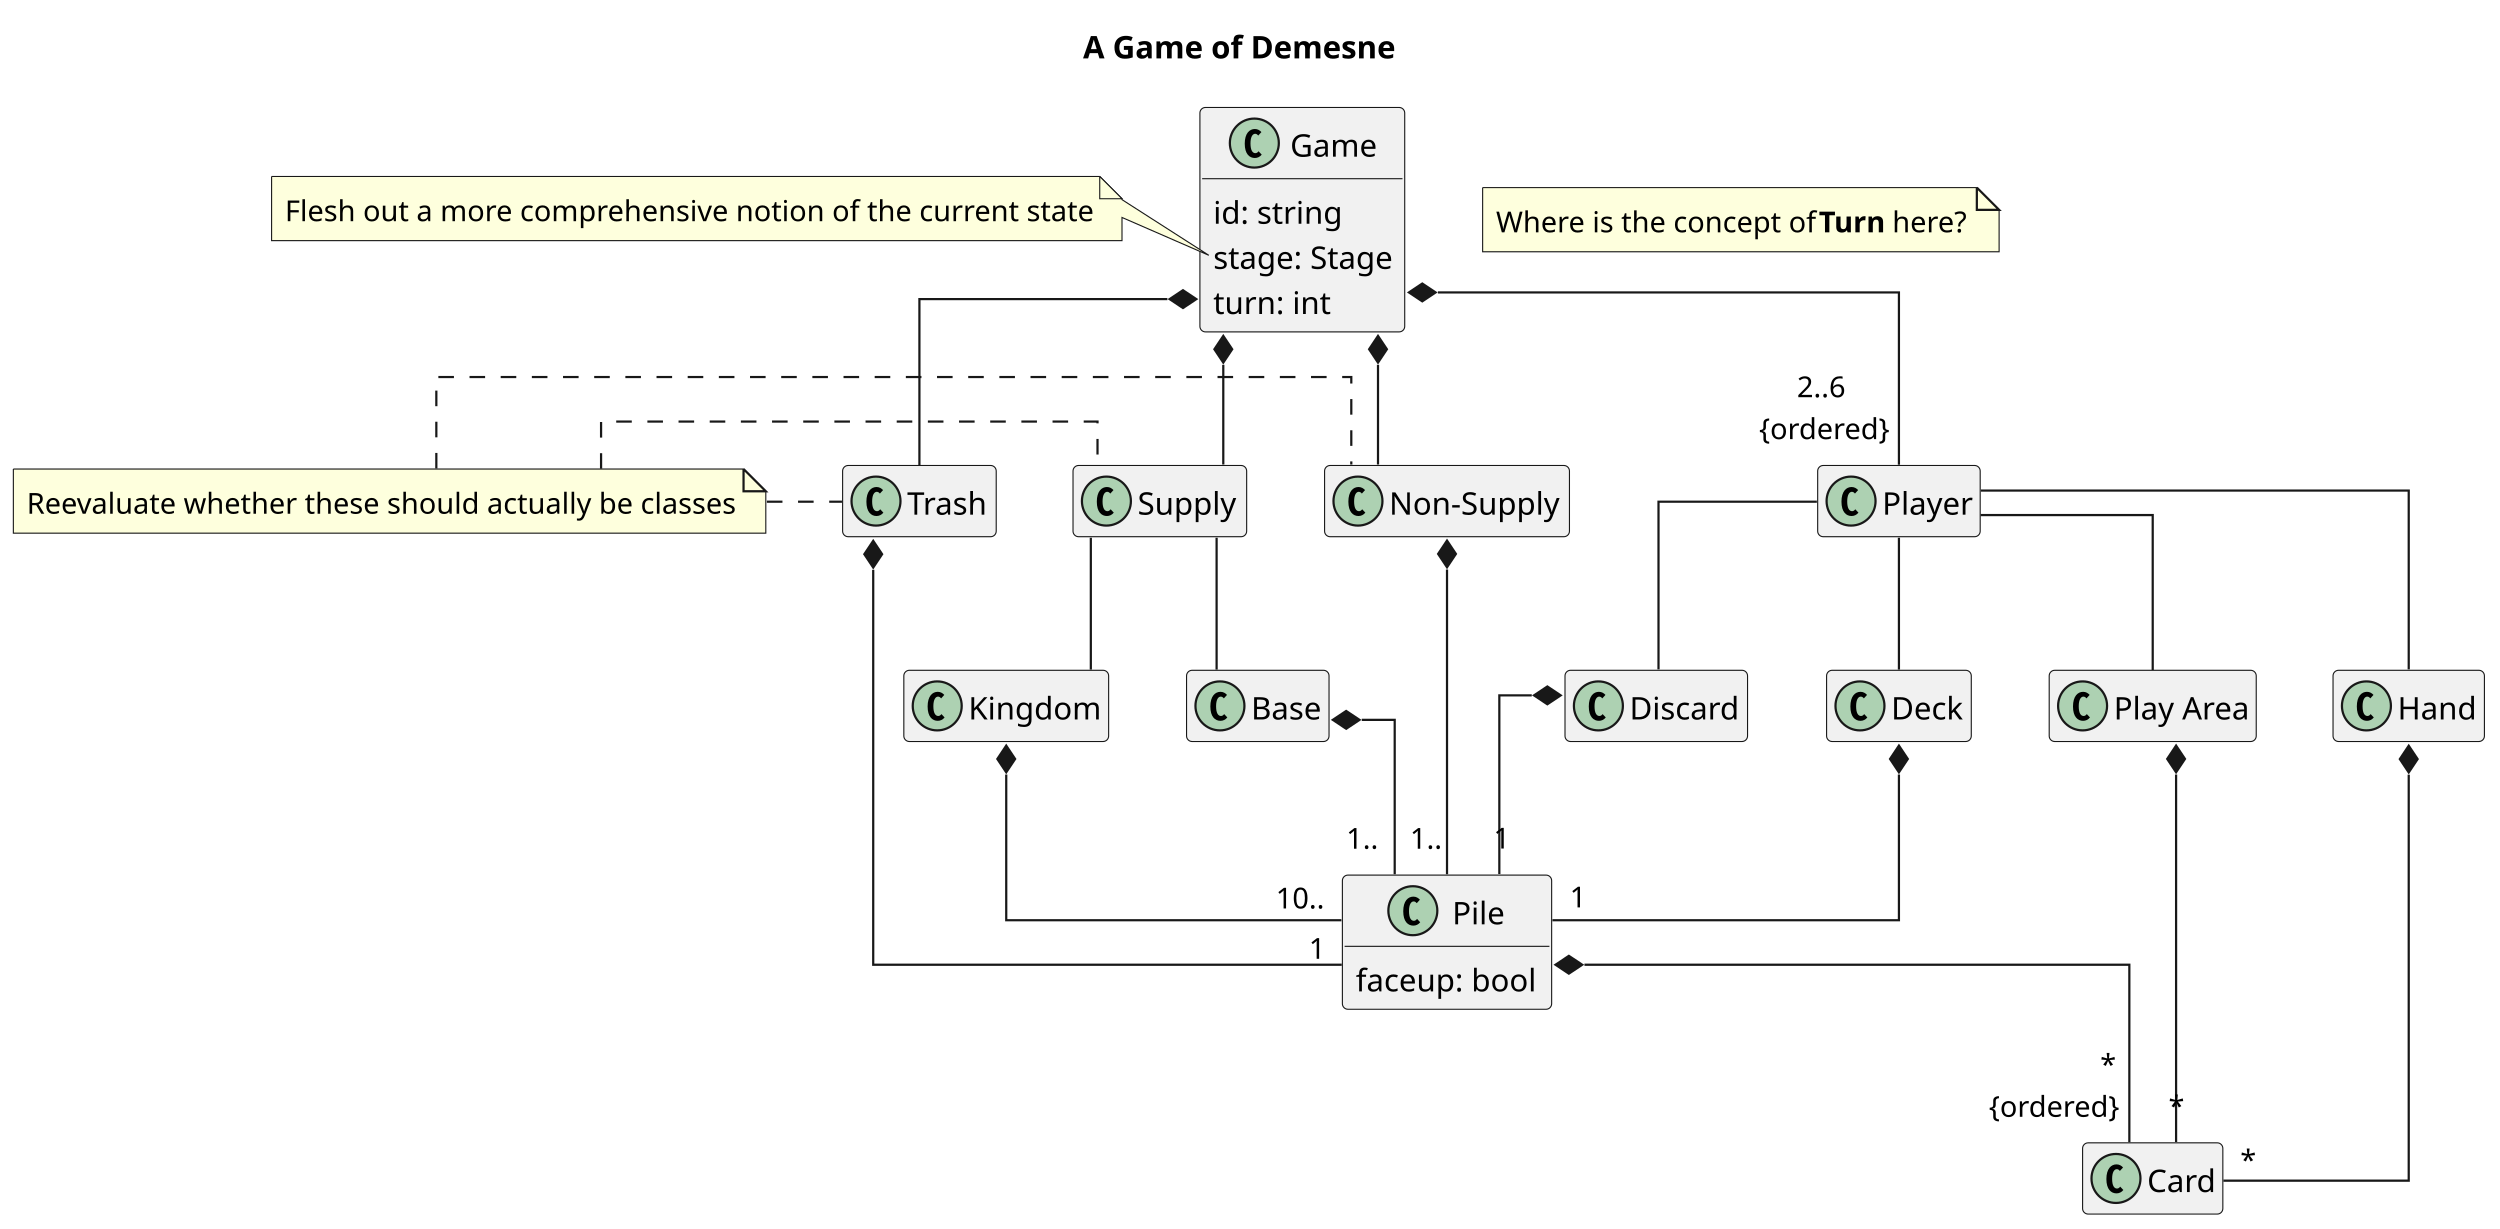
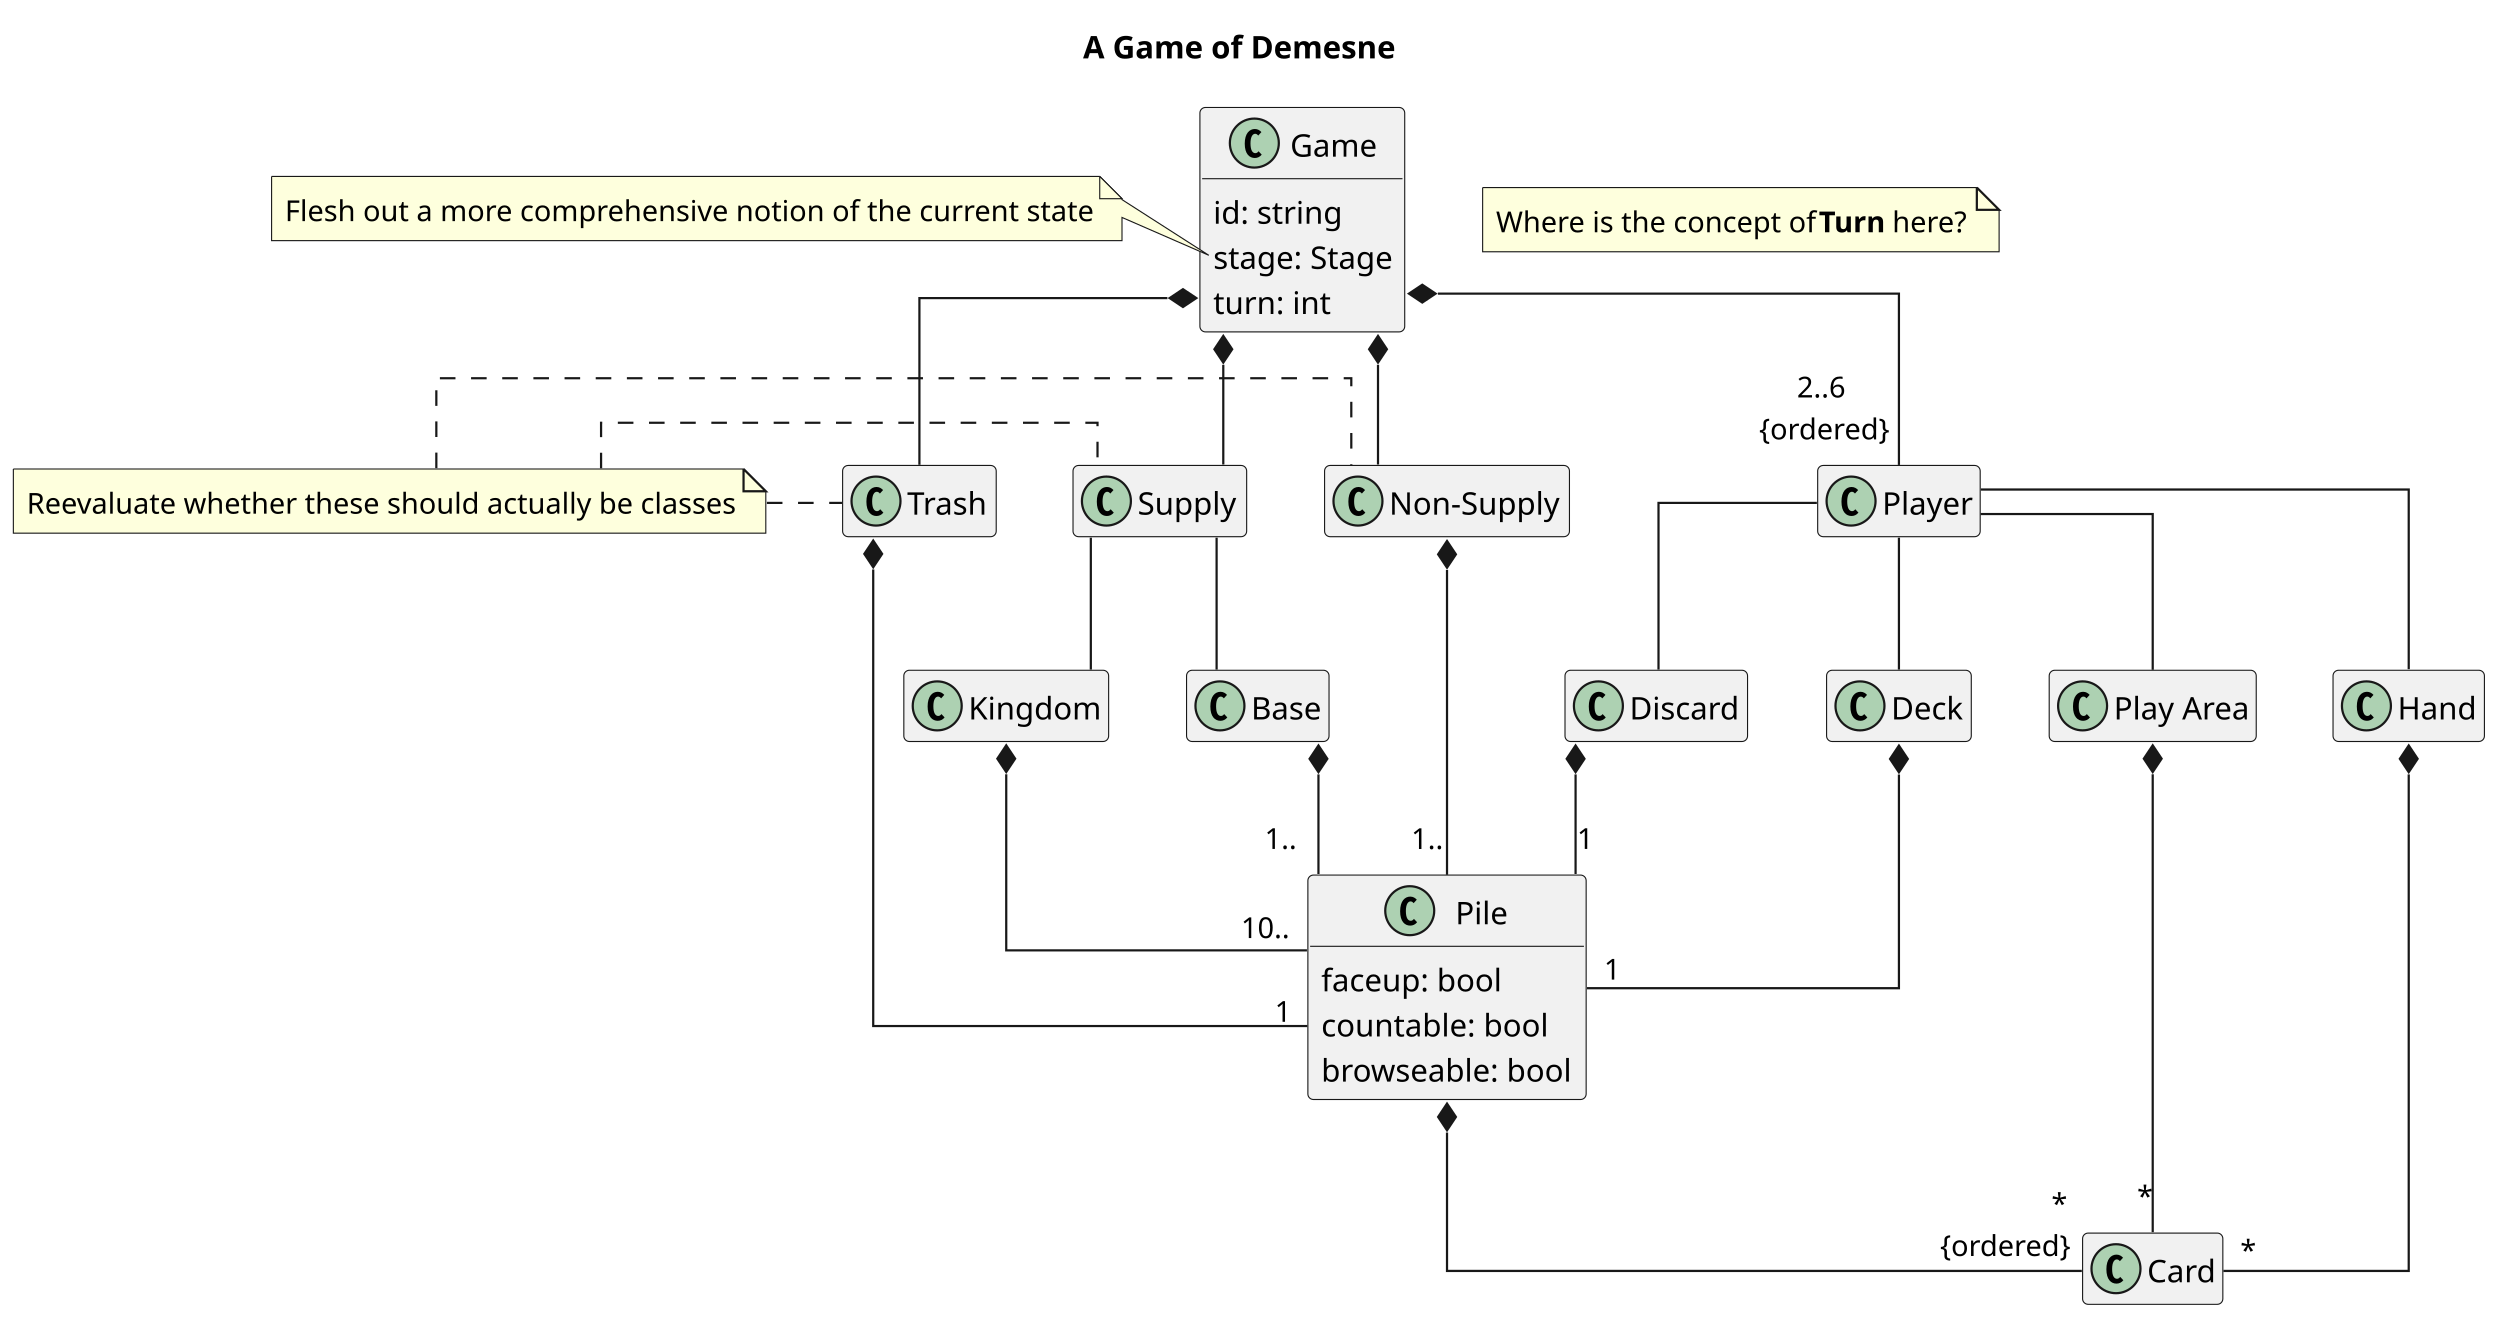
- <svg xmlns="http://www.w3.org/2000/svg" contentStyleType="text/css" height="552px" preserveAspectRatio="none" style="width:1123px;height:552px;background:#FFFFFF;" version="1.1" viewBox="0 0 1123 552" width="1123px" zoomAndPan="magnify">
+ <svg xmlns="http://www.w3.org/2000/svg" contentStyleType="text/css" height="592px" preserveAspectRatio="none" style="width:1123px;height:592px;background:#FFFFFF;" version="1.1" viewBox="0 0 1123 592" width="1123px" zoomAndPan="magnify">
  <defs />
  <g>
    <text fill="#000000" font-family="sans-serif" font-size="14" font-weight="bold" lengthAdjust="spacing" textLength="136" x="486.5" y="26.24">A Game of Demesne</text>
    <g id="elem_TurnNote">
-       <path d="M666,84.272 L666,113.096 L898,113.096 L898,94.272 L888,84.272 L666,84.272 " fill="#FEFFDD" style="stroke:#181818;stroke-width:0.5;" />
-       <path d="M888,84.272 L888,94.272 L898,94.272 L888,84.272 " fill="#FEFFDD" style="stroke:#181818;stroke-width:1.0;" />
-       <text fill="#000000" font-family="sans-serif" font-size="13" lengthAdjust="spacing" textLength="142" x="672" y="104.352">Where is the concept of</text>
-       <text fill="#000000" font-family="sans-serif" font-size="13" font-weight="bold" lengthAdjust="spacing" textLength="30" x="817" y="104.352">Turn</text>
-       <text fill="#000000" font-family="sans-serif" font-size="13" lengthAdjust="spacing" textLength="33" x="850" y="104.352">here?</text>
+       <path d="M666,84.262 L666,113.086 L898,113.086 L898,94.262 L888,84.262 L666,84.262 " fill="#FEFFDD" style="stroke:#181818;stroke-width:0.5;" />
+       <path d="M888,84.262 L888,94.262 L898,94.262 L888,84.262 " fill="#FEFFDD" style="stroke:#181818;stroke-width:1.0;" />
+       <text fill="#000000" font-family="sans-serif" font-size="13" lengthAdjust="spacing" textLength="142" x="672" y="104.342">Where is the concept of</text>
+       <text fill="#000000" font-family="sans-serif" font-size="13" font-weight="bold" lengthAdjust="spacing" textLength="30" x="817" y="104.342">Turn</text>
+       <text fill="#000000" font-family="sans-serif" font-size="13" lengthAdjust="spacing" textLength="33" x="850" y="104.342">here?</text>
    </g>
    <g id="elem_ClassNote">
-       <path d="M6,210.682 L6,239.506 L344,239.506 L344,220.682 L334,210.682 L6,210.682 " fill="#FEFFDD" style="stroke:#181818;stroke-width:0.5;" />
-       <path d="M334,210.682 L334,220.682 L344,220.682 L334,210.682 " fill="#FEFFDD" style="stroke:#181818;stroke-width:1.0;" />
-       <text fill="#000000" font-family="sans-serif" font-size="13" lengthAdjust="spacing" textLength="317" x="12" y="230.762">Reevaluate whether these should actually be classes</text>
+       <path d="M6,210.672 L6,239.496 L344,239.496 L344,220.672 L334,210.672 L6,210.672 " fill="#FEFFDD" style="stroke:#181818;stroke-width:0.5;" />
+       <path d="M334,210.672 L334,220.672 L344,220.672 L334,210.672 " fill="#FEFFDD" style="stroke:#181818;stroke-width:1.0;" />
+       <text fill="#000000" font-family="sans-serif" font-size="13" lengthAdjust="spacing" textLength="317" x="12" y="230.752">Reevaluate whether these should actually be classes</text>
    </g>
    <g id="elem_Game">
      <rect codeLine="9" fill="#F1F1F1" height="100.816" id="Game" rx="2.5" ry="2.5" style="stroke:#181818;stroke-width:0.5;" width="92" x="539" y="48.272" />
      <ellipse cx="563.45" cy="64.272" fill="#ADD1B2" rx="11" ry="11" style="stroke:#181818;stroke-width:1.0;" />
      <path d="M563.684,70.975 C564.841,70.975 565.934,70.491 566.763,69.459 L565.341,67.944 C564.95,68.491 564.481,68.803 563.919,68.803 C562.731,68.803 561.716,67.662 561.716,64.428 C561.716,61.272 562.778,60.1 563.809,60.1 C564.403,60.1 564.778,60.397 565.2,60.897 L566.622,59.334 C565.95,58.584 564.981,57.944 563.7,57.944 C561.278,57.944 559.138,59.913 559.138,64.537 C559.138,69.178 561.278,70.975 563.684,70.975 Z " fill="#000000" />
      <text fill="#000000" font-family="sans-serif" font-size="14" lengthAdjust="spacing" textLength="39" x="579.55" y="70.376">Game</text>
      <line style="stroke:#181818;stroke-width:0.5;" x1="540" x2="630" y1="80.272" y2="80.272" />
      <text fill="#000000" font-family="sans-serif" font-size="14" lengthAdjust="spacing" textLength="58" x="545" y="100.512">id: string</text>
      <text fill="#000000" font-family="sans-serif" font-size="14" lengthAdjust="spacing" textLength="80" x="545" y="120.784">stage: Stage</text>
      <text fill="#000000" font-family="sans-serif" font-size="14" lengthAdjust="spacing" textLength="53" x="545" y="141.056">turn: int</text>
    </g>
    <g id="elem_Player">
-       <rect codeLine="15" fill="#F1F1F1" height="32" id="Player" rx="2.5" ry="2.5" style="stroke:#181818;stroke-width:0.5;" width="73" x="816.5" y="209.092" />
-       <ellipse cx="831.5" cy="225.092" fill="#ADD1B2" rx="11" ry="11" style="stroke:#181818;stroke-width:1.0;" />
-       <path d="M831.734,231.795 C832.891,231.795 833.984,231.311 834.812,230.279 L833.391,228.764 C833,229.311 832.531,229.623 831.969,229.623 C830.781,229.623 829.766,228.482 829.766,225.248 C829.766,222.092 830.828,220.92 831.859,220.92 C832.453,220.92 832.828,221.217 833.25,221.717 L834.672,220.154 C834,219.404 833.031,218.764 831.75,218.764 C829.328,218.764 827.188,220.732 827.188,225.357 C827.188,229.998 829.328,231.795 831.734,231.795 Z " fill="#000000" />
-       <text fill="#000000" font-family="sans-serif" font-size="14" lengthAdjust="spacing" textLength="41" x="845.5" y="231.196">Player</text>
+       <rect codeLine="15" fill="#F1F1F1" height="32" id="Player" rx="2.5" ry="2.5" style="stroke:#181818;stroke-width:0.5;" width="73" x="816.5" y="209.082" />
+       <ellipse cx="831.5" cy="225.082" fill="#ADD1B2" rx="11" ry="11" style="stroke:#181818;stroke-width:1.0;" />
+       <path d="M831.734,231.785 C832.891,231.785 833.984,231.301 834.812,230.269 L833.391,228.754 C833,229.301 832.531,229.613 831.969,229.613 C830.781,229.613 829.766,228.472 829.766,225.238 C829.766,222.082 830.828,220.91 831.859,220.91 C832.453,220.91 832.828,221.207 833.25,221.707 L834.672,220.144 C834,219.394 833.031,218.754 831.75,218.754 C829.328,218.754 827.188,220.722 827.188,225.347 C827.188,229.988 829.328,231.785 831.734,231.785 Z " fill="#000000" />
+       <text fill="#000000" font-family="sans-serif" font-size="14" lengthAdjust="spacing" textLength="41" x="845.5" y="231.186">Player</text>
    </g>
    <g id="elem_Pile">
-       <rect codeLine="40" fill="#F1F1F1" height="60.272" id="Pile" rx="2.5" ry="2.5" style="stroke:#181818;stroke-width:0.5;" width="94" x="603" y="393.092" />
-       <ellipse cx="634.65" cy="409.092" fill="#ADD1B2" rx="11" ry="11" style="stroke:#181818;stroke-width:1.0;" />
-       <path d="M634.884,415.795 C636.041,415.795 637.134,415.311 637.962,414.279 L636.541,412.764 C636.15,413.311 635.681,413.623 635.119,413.623 C633.931,413.623 632.916,412.483 632.916,409.248 C632.916,406.092 633.978,404.92 635.009,404.92 C635.603,404.92 635.978,405.217 636.4,405.717 L637.822,404.154 C637.15,403.404 636.181,402.764 634.9,402.764 C632.478,402.764 630.337,404.733 630.337,409.358 C630.337,413.998 632.478,415.795 634.884,415.795 Z " fill="#000000" />
-       <text fill="#000000" font-family="sans-serif" font-size="14" lengthAdjust="spacing" textLength="25" x="652.35" y="415.196">Pile</text>
-       <line style="stroke:#181818;stroke-width:0.5;" x1="604" x2="696" y1="425.092" y2="425.092" />
-       <text fill="#000000" font-family="sans-serif" font-size="14" lengthAdjust="spacing" textLength="82" x="609" y="445.332">faceup: bool</text>
+       <rect codeLine="42" fill="#F1F1F1" height="100.816" id="Pile" rx="2.5" ry="2.5" style="stroke:#181818;stroke-width:0.5;" width="125" x="587.5" y="393.082" />
+       <ellipse cx="633.25" cy="409.082" fill="#ADD1B2" rx="11" ry="11" style="stroke:#181818;stroke-width:1.0;" />
+       <path d="M633.484,415.785 C634.641,415.785 635.734,415.301 636.562,414.269 L635.141,412.754 C634.75,413.301 634.281,413.613 633.719,413.613 C632.531,413.613 631.516,412.473 631.516,409.238 C631.516,406.082 632.578,404.91 633.609,404.91 C634.203,404.91 634.578,405.207 635,405.707 L636.422,404.144 C635.75,403.394 634.781,402.754 633.5,402.754 C631.078,402.754 628.938,404.723 628.938,409.348 C628.938,413.988 631.078,415.785 633.484,415.785 Z " fill="#000000" />
+       <text fill="#000000" font-family="sans-serif" font-size="14" lengthAdjust="spacing" textLength="25" x="653.75" y="415.186">Pile</text>
+       <line style="stroke:#181818;stroke-width:0.5;" x1="588.5" x2="711.5" y1="425.082" y2="425.082" />
+       <text fill="#000000" font-family="sans-serif" font-size="14" lengthAdjust="spacing" textLength="82" x="593.5" y="445.322">faceup: bool</text>
+       <text fill="#000000" font-family="sans-serif" font-size="14" lengthAdjust="spacing" textLength="103" x="593.5" y="465.594">countable: bool</text>
+       <text fill="#000000" font-family="sans-serif" font-size="14" lengthAdjust="spacing" textLength="113" x="593.5" y="485.866">browseable: bool</text>
    </g>
    <g id="elem_Deck">
-       <rect codeLine="22" fill="#F1F1F1" height="32" id="Deck" rx="2.5" ry="2.5" style="stroke:#181818;stroke-width:0.5;" width="65" x="820.5" y="301.092" />
-       <ellipse cx="835.5" cy="317.092" fill="#ADD1B2" rx="11" ry="11" style="stroke:#181818;stroke-width:1.0;" />
-       <path d="M835.734,323.795 C836.891,323.795 837.984,323.311 838.812,322.279 L837.391,320.764 C837,321.311 836.531,321.623 835.969,321.623 C834.781,321.623 833.766,320.483 833.766,317.248 C833.766,314.092 834.828,312.92 835.859,312.92 C836.453,312.92 836.828,313.217 837.25,313.717 L838.672,312.154 C838,311.404 837.031,310.764 835.75,310.764 C833.328,310.764 831.188,312.733 831.188,317.358 C831.188,321.998 833.328,323.795 835.734,323.795 Z " fill="#000000" />
-       <text fill="#000000" font-family="sans-serif" font-size="14" lengthAdjust="spacing" textLength="33" x="849.5" y="323.196">Deck</text>
+       <rect codeLine="24" fill="#F1F1F1" height="32" id="Deck" rx="2.5" ry="2.5" style="stroke:#181818;stroke-width:0.5;" width="65" x="820.5" y="301.082" />
+       <ellipse cx="835.5" cy="317.082" fill="#ADD1B2" rx="11" ry="11" style="stroke:#181818;stroke-width:1.0;" />
+       <path d="M835.734,323.785 C836.891,323.785 837.984,323.301 838.812,322.269 L837.391,320.754 C837,321.301 836.531,321.613 835.969,321.613 C834.781,321.613 833.766,320.473 833.766,317.238 C833.766,314.082 834.828,312.91 835.859,312.91 C836.453,312.91 836.828,313.207 837.25,313.707 L838.672,312.144 C838,311.394 837.031,310.754 835.75,310.754 C833.328,310.754 831.188,312.723 831.188,317.348 C831.188,321.988 833.328,323.785 835.734,323.785 Z " fill="#000000" />
+       <text fill="#000000" font-family="sans-serif" font-size="14" lengthAdjust="spacing" textLength="33" x="849.5" y="323.186">Deck</text>
    </g>
    <g id="elem_Discard">
-       <rect codeLine="23" fill="#F1F1F1" height="32" id="Discard" rx="2.5" ry="2.5" style="stroke:#181818;stroke-width:0.5;" width="82" x="703" y="301.092" />
-       <ellipse cx="718" cy="317.092" fill="#ADD1B2" rx="11" ry="11" style="stroke:#181818;stroke-width:1.0;" />
-       <path d="M718.234,323.795 C719.391,323.795 720.484,323.311 721.312,322.279 L719.891,320.764 C719.5,321.311 719.031,321.623 718.469,321.623 C717.281,321.623 716.266,320.483 716.266,317.248 C716.266,314.092 717.328,312.92 718.359,312.92 C718.953,312.92 719.328,313.217 719.75,313.717 L721.172,312.154 C720.5,311.404 719.531,310.764 718.25,310.764 C715.828,310.764 713.688,312.733 713.688,317.358 C713.688,321.998 715.828,323.795 718.234,323.795 Z " fill="#000000" />
-       <text fill="#000000" font-family="sans-serif" font-size="14" lengthAdjust="spacing" textLength="50" x="732" y="323.196">Discard</text>
+       <rect codeLine="25" fill="#F1F1F1" height="32" id="Discard" rx="2.5" ry="2.5" style="stroke:#181818;stroke-width:0.5;" width="82" x="703" y="301.082" />
+       <ellipse cx="718" cy="317.082" fill="#ADD1B2" rx="11" ry="11" style="stroke:#181818;stroke-width:1.0;" />
+       <path d="M718.234,323.785 C719.391,323.785 720.484,323.301 721.312,322.269 L719.891,320.754 C719.5,321.301 719.031,321.613 718.469,321.613 C717.281,321.613 716.266,320.473 716.266,317.238 C716.266,314.082 717.328,312.91 718.359,312.91 C718.953,312.91 719.328,313.207 719.75,313.707 L721.172,312.144 C720.5,311.394 719.531,310.754 718.25,310.754 C715.828,310.754 713.688,312.723 713.688,317.348 C713.688,321.988 715.828,323.785 718.234,323.785 Z " fill="#000000" />
+       <text fill="#000000" font-family="sans-serif" font-size="14" lengthAdjust="spacing" textLength="50" x="732" y="323.186">Discard</text>
    </g>
    <g id="elem_Play Area">
-       <rect codeLine="24" fill="#F1F1F1" height="32" id="Play Area" rx="2.5" ry="2.5" style="stroke:#181818;stroke-width:0.5;" width="93" x="920.5" y="301.092" />
-       <ellipse cx="935.5" cy="317.092" fill="#ADD1B2" rx="11" ry="11" style="stroke:#181818;stroke-width:1.0;" />
-       <path d="M935.734,323.795 C936.891,323.795 937.984,323.311 938.812,322.279 L937.391,320.764 C937,321.311 936.531,321.623 935.969,321.623 C934.781,321.623 933.766,320.483 933.766,317.248 C933.766,314.092 934.828,312.92 935.859,312.92 C936.453,312.92 936.828,313.217 937.25,313.717 L938.672,312.154 C938,311.404 937.031,310.764 935.75,310.764 C933.328,310.764 931.188,312.733 931.188,317.358 C931.188,321.998 933.328,323.795 935.734,323.795 Z " fill="#000000" />
-       <text fill="#000000" font-family="sans-serif" font-size="14" lengthAdjust="spacing" textLength="61" x="949.5" y="323.196">Play Area</text>
+       <rect codeLine="26" fill="#F1F1F1" height="32" id="Play Area" rx="2.5" ry="2.5" style="stroke:#181818;stroke-width:0.5;" width="93" x="920.5" y="301.082" />
+       <ellipse cx="935.5" cy="317.082" fill="#ADD1B2" rx="11" ry="11" style="stroke:#181818;stroke-width:1.0;" />
+       <path d="M935.734,323.785 C936.891,323.785 937.984,323.301 938.812,322.269 L937.391,320.754 C937,321.301 936.531,321.613 935.969,321.613 C934.781,321.613 933.766,320.473 933.766,317.238 C933.766,314.082 934.828,312.91 935.859,312.91 C936.453,312.91 936.828,313.207 937.25,313.707 L938.672,312.144 C938,311.394 937.031,310.754 935.75,310.754 C933.328,310.754 931.188,312.723 931.188,317.348 C931.188,321.988 933.328,323.785 935.734,323.785 Z " fill="#000000" />
+       <text fill="#000000" font-family="sans-serif" font-size="14" lengthAdjust="spacing" textLength="61" x="949.5" y="323.186">Play Area</text>
    </g>
    <g id="elem_Hand">
-       <rect codeLine="25" fill="#F1F1F1" height="32" id="Hand" rx="2.5" ry="2.5" style="stroke:#181818;stroke-width:0.5;" width="68" x="1048" y="301.092" />
-       <ellipse cx="1063" cy="317.092" fill="#ADD1B2" rx="11" ry="11" style="stroke:#181818;stroke-width:1.0;" />
-       <path d="M1063.234,323.795 C1064.391,323.795 1065.484,323.311 1066.312,322.279 L1064.891,320.764 C1064.5,321.311 1064.031,321.623 1063.469,321.623 C1062.281,321.623 1061.266,320.483 1061.266,317.248 C1061.266,314.092 1062.328,312.92 1063.359,312.92 C1063.953,312.92 1064.328,313.217 1064.75,313.717 L1066.172,312.154 C1065.5,311.404 1064.531,310.764 1063.25,310.764 C1060.828,310.764 1058.688,312.733 1058.688,317.358 C1058.688,321.998 1060.828,323.795 1063.234,323.795 Z " fill="#000000" />
-       <text fill="#000000" font-family="sans-serif" font-size="14" lengthAdjust="spacing" textLength="36" x="1077" y="323.196">Hand</text>
+       <rect codeLine="27" fill="#F1F1F1" height="32" id="Hand" rx="2.5" ry="2.5" style="stroke:#181818;stroke-width:0.5;" width="68" x="1048" y="301.082" />
+       <ellipse cx="1063" cy="317.082" fill="#ADD1B2" rx="11" ry="11" style="stroke:#181818;stroke-width:1.0;" />
+       <path d="M1063.234,323.785 C1064.391,323.785 1065.484,323.301 1066.312,322.269 L1064.891,320.754 C1064.5,321.301 1064.031,321.613 1063.469,321.613 C1062.281,321.613 1061.266,320.473 1061.266,317.238 C1061.266,314.082 1062.328,312.91 1063.359,312.91 C1063.953,312.91 1064.328,313.207 1064.75,313.707 L1066.172,312.144 C1065.5,311.394 1064.531,310.754 1063.25,310.754 C1060.828,310.754 1058.688,312.723 1058.688,317.348 C1058.688,321.988 1060.828,323.785 1063.234,323.785 Z " fill="#000000" />
+       <text fill="#000000" font-family="sans-serif" font-size="14" lengthAdjust="spacing" textLength="36" x="1077" y="323.186">Hand</text>
    </g>
    <g id="elem_Supply">
-       <rect codeLine="29" fill="#F1F1F1" height="32" id="Supply" rx="2.5" ry="2.5" style="stroke:#181818;stroke-width:0.5;" width="78" x="482" y="209.092" />
-       <ellipse cx="497" cy="225.092" fill="#ADD1B2" rx="11" ry="11" style="stroke:#181818;stroke-width:1.0;" />
-       <path d="M497.234,231.795 C498.391,231.795 499.484,231.311 500.312,230.279 L498.891,228.764 C498.5,229.311 498.031,229.623 497.469,229.623 C496.281,229.623 495.266,228.482 495.266,225.248 C495.266,222.092 496.328,220.92 497.359,220.92 C497.953,220.92 498.328,221.217 498.75,221.717 L500.172,220.154 C499.5,219.404 498.531,218.764 497.25,218.764 C494.828,218.764 492.688,220.732 492.688,225.357 C492.688,229.998 494.828,231.795 497.234,231.795 Z " fill="#000000" />
-       <text fill="#000000" font-family="sans-serif" font-size="14" lengthAdjust="spacing" textLength="46" x="511" y="231.196">Supply</text>
+       <rect codeLine="31" fill="#F1F1F1" height="32" id="Supply" rx="2.5" ry="2.5" style="stroke:#181818;stroke-width:0.5;" width="78" x="482" y="209.082" />
+       <ellipse cx="497" cy="225.082" fill="#ADD1B2" rx="11" ry="11" style="stroke:#181818;stroke-width:1.0;" />
+       <path d="M497.234,231.785 C498.391,231.785 499.484,231.301 500.312,230.269 L498.891,228.754 C498.5,229.301 498.031,229.613 497.469,229.613 C496.281,229.613 495.266,228.472 495.266,225.238 C495.266,222.082 496.328,220.91 497.359,220.91 C497.953,220.91 498.328,221.207 498.75,221.707 L500.172,220.144 C499.5,219.394 498.531,218.754 497.25,218.754 C494.828,218.754 492.688,220.722 492.688,225.347 C492.688,229.988 494.828,231.785 497.234,231.785 Z " fill="#000000" />
+       <text fill="#000000" font-family="sans-serif" font-size="14" lengthAdjust="spacing" textLength="46" x="511" y="231.186">Supply</text>
    </g>
    <g id="elem_Non-Supply">
-       <rect codeLine="30" fill="#F1F1F1" height="32" id="Non-Supply" rx="2.5" ry="2.5" style="stroke:#181818;stroke-width:0.5;" width="110" x="595" y="209.092" />
-       <ellipse cx="610" cy="225.092" fill="#ADD1B2" rx="11" ry="11" style="stroke:#181818;stroke-width:1.0;" />
-       <path d="M610.234,231.795 C611.391,231.795 612.484,231.311 613.312,230.279 L611.891,228.764 C611.5,229.311 611.031,229.623 610.469,229.623 C609.281,229.623 608.266,228.482 608.266,225.248 C608.266,222.092 609.328,220.92 610.359,220.92 C610.953,220.92 611.328,221.217 611.75,221.717 L613.172,220.154 C612.5,219.404 611.531,218.764 610.25,218.764 C607.828,218.764 605.688,220.732 605.688,225.357 C605.688,229.998 607.828,231.795 610.234,231.795 Z " fill="#000000" />
-       <text fill="#000000" font-family="sans-serif" font-size="14" lengthAdjust="spacing" textLength="78" x="624" y="231.196">Non-Supply</text>
+       <rect codeLine="32" fill="#F1F1F1" height="32" id="Non-Supply" rx="2.5" ry="2.5" style="stroke:#181818;stroke-width:0.5;" width="110" x="595" y="209.082" />
+       <ellipse cx="610" cy="225.082" fill="#ADD1B2" rx="11" ry="11" style="stroke:#181818;stroke-width:1.0;" />
+       <path d="M610.234,231.785 C611.391,231.785 612.484,231.301 613.312,230.269 L611.891,228.754 C611.5,229.301 611.031,229.613 610.469,229.613 C609.281,229.613 608.266,228.472 608.266,225.238 C608.266,222.082 609.328,220.91 610.359,220.91 C610.953,220.91 611.328,221.207 611.75,221.707 L613.172,220.144 C612.5,219.394 611.531,218.754 610.25,218.754 C607.828,218.754 605.688,220.722 605.688,225.347 C605.688,229.988 607.828,231.785 610.234,231.785 Z " fill="#000000" />
+       <text fill="#000000" font-family="sans-serif" font-size="14" lengthAdjust="spacing" textLength="78" x="624" y="231.186">Non-Supply</text>
    </g>
    <g id="elem_Trash">
-       <rect codeLine="31" fill="#F1F1F1" height="32" id="Trash" rx="2.5" ry="2.5" style="stroke:#181818;stroke-width:0.5;" width="69" x="378.5" y="209.092" />
-       <ellipse cx="393.5" cy="225.092" fill="#ADD1B2" rx="11" ry="11" style="stroke:#181818;stroke-width:1.0;" />
-       <path d="M393.734,231.795 C394.891,231.795 395.984,231.311 396.812,230.279 L395.391,228.764 C395,229.311 394.531,229.623 393.969,229.623 C392.781,229.623 391.766,228.482 391.766,225.248 C391.766,222.092 392.828,220.92 393.859,220.92 C394.453,220.92 394.828,221.217 395.25,221.717 L396.672,220.154 C396,219.404 395.031,218.764 393.75,218.764 C391.328,218.764 389.188,220.732 389.188,225.357 C389.188,229.998 391.328,231.795 393.734,231.795 Z " fill="#000000" />
-       <text fill="#000000" font-family="sans-serif" font-size="14" lengthAdjust="spacing" textLength="37" x="407.5" y="231.196">Trash</text>
+       <rect codeLine="33" fill="#F1F1F1" height="32" id="Trash" rx="2.5" ry="2.5" style="stroke:#181818;stroke-width:0.5;" width="69" x="378.5" y="209.082" />
+       <ellipse cx="393.5" cy="225.082" fill="#ADD1B2" rx="11" ry="11" style="stroke:#181818;stroke-width:1.0;" />
+       <path d="M393.734,231.785 C394.891,231.785 395.984,231.301 396.812,230.269 L395.391,228.754 C395,229.301 394.531,229.613 393.969,229.613 C392.781,229.613 391.766,228.472 391.766,225.238 C391.766,222.082 392.828,220.91 393.859,220.91 C394.453,220.91 394.828,221.207 395.25,221.707 L396.672,220.144 C396,219.394 395.031,218.754 393.75,218.754 C391.328,218.754 389.188,220.722 389.188,225.347 C389.188,229.988 391.328,231.785 393.734,231.785 Z " fill="#000000" />
+       <text fill="#000000" font-family="sans-serif" font-size="14" lengthAdjust="spacing" textLength="37" x="407.5" y="231.186">Trash</text>
    </g>
    <g id="elem_Base">
-       <rect codeLine="35" fill="#F1F1F1" height="32" id="Base" rx="2.5" ry="2.5" style="stroke:#181818;stroke-width:0.5;" width="64" x="533" y="301.092" />
-       <ellipse cx="548" cy="317.092" fill="#ADD1B2" rx="11" ry="11" style="stroke:#181818;stroke-width:1.0;" />
-       <path d="M548.234,323.795 C549.391,323.795 550.484,323.311 551.312,322.279 L549.891,320.764 C549.5,321.311 549.031,321.623 548.469,321.623 C547.281,321.623 546.266,320.483 546.266,317.248 C546.266,314.092 547.328,312.92 548.359,312.92 C548.953,312.92 549.328,313.217 549.75,313.717 L551.172,312.154 C550.5,311.404 549.531,310.764 548.25,310.764 C545.828,310.764 543.688,312.733 543.688,317.358 C543.688,321.998 545.828,323.795 548.234,323.795 Z " fill="#000000" />
-       <text fill="#000000" font-family="sans-serif" font-size="14" lengthAdjust="spacing" textLength="32" x="562" y="323.196">Base</text>
+       <rect codeLine="37" fill="#F1F1F1" height="32" id="Base" rx="2.5" ry="2.5" style="stroke:#181818;stroke-width:0.5;" width="64" x="533" y="301.082" />
+       <ellipse cx="548" cy="317.082" fill="#ADD1B2" rx="11" ry="11" style="stroke:#181818;stroke-width:1.0;" />
+       <path d="M548.234,323.785 C549.391,323.785 550.484,323.301 551.312,322.269 L549.891,320.754 C549.5,321.301 549.031,321.613 548.469,321.613 C547.281,321.613 546.266,320.473 546.266,317.238 C546.266,314.082 547.328,312.91 548.359,312.91 C548.953,312.91 549.328,313.207 549.75,313.707 L551.172,312.144 C550.5,311.394 549.531,310.754 548.25,310.754 C545.828,310.754 543.688,312.723 543.688,317.348 C543.688,321.988 545.828,323.785 548.234,323.785 Z " fill="#000000" />
+       <text fill="#000000" font-family="sans-serif" font-size="14" lengthAdjust="spacing" textLength="32" x="562" y="323.186">Base</text>
    </g>
    <g id="elem_Kingdom">
-       <rect codeLine="36" fill="#F1F1F1" height="32" id="Kingdom" rx="2.5" ry="2.5" style="stroke:#181818;stroke-width:0.5;" width="92" x="406" y="301.092" />
-       <ellipse cx="421" cy="317.092" fill="#ADD1B2" rx="11" ry="11" style="stroke:#181818;stroke-width:1.0;" />
-       <path d="M421.234,323.795 C422.391,323.795 423.484,323.311 424.312,322.279 L422.891,320.764 C422.5,321.311 422.031,321.623 421.469,321.623 C420.281,321.623 419.266,320.483 419.266,317.248 C419.266,314.092 420.328,312.92 421.359,312.92 C421.953,312.92 422.328,313.217 422.75,313.717 L424.172,312.154 C423.5,311.404 422.531,310.764 421.25,310.764 C418.828,310.764 416.688,312.733 416.688,317.358 C416.688,321.998 418.828,323.795 421.234,323.795 Z " fill="#000000" />
-       <text fill="#000000" font-family="sans-serif" font-size="14" lengthAdjust="spacing" textLength="60" x="435" y="323.196">Kingdom</text>
+       <rect codeLine="38" fill="#F1F1F1" height="32" id="Kingdom" rx="2.5" ry="2.5" style="stroke:#181818;stroke-width:0.5;" width="92" x="406" y="301.082" />
+       <ellipse cx="421" cy="317.082" fill="#ADD1B2" rx="11" ry="11" style="stroke:#181818;stroke-width:1.0;" />
+       <path d="M421.234,323.785 C422.391,323.785 423.484,323.301 424.312,322.269 L422.891,320.754 C422.5,321.301 422.031,321.613 421.469,321.613 C420.281,321.613 419.266,320.473 419.266,317.238 C419.266,314.082 420.328,312.91 421.359,312.91 C421.953,312.91 422.328,313.207 422.75,313.707 L424.172,312.144 C423.5,311.394 422.531,310.754 421.25,310.754 C418.828,310.754 416.688,312.723 416.688,317.348 C416.688,321.988 418.828,323.785 421.234,323.785 Z " fill="#000000" />
+       <text fill="#000000" font-family="sans-serif" font-size="14" lengthAdjust="spacing" textLength="60" x="435" y="323.186">Kingdom</text>
    </g>
    <g id="elem_Card">
-       <rect codeLine="41" fill="#F1F1F1" height="32" id="Card" rx="2.5" ry="2.5" style="stroke:#181818;stroke-width:0.5;" width="63" x="935.5" y="513.362" />
-       <ellipse cx="950.5" cy="529.362" fill="#ADD1B2" rx="11" ry="11" style="stroke:#181818;stroke-width:1.0;" />
-       <path d="M950.734,536.065 C951.891,536.065 952.984,535.581 953.812,534.549 L952.391,533.034 C952,533.581 951.531,533.893 950.969,533.893 C949.781,533.893 948.766,532.753 948.766,529.518 C948.766,526.362 949.828,525.19 950.859,525.19 C951.453,525.19 951.828,525.487 952.25,525.987 L953.672,524.424 C953,523.674 952.031,523.034 950.75,523.034 C948.328,523.034 946.188,525.003 946.188,529.628 C946.188,534.268 948.328,536.065 950.734,536.065 Z " fill="#000000" />
-       <text fill="#000000" font-family="sans-serif" font-size="14" lengthAdjust="spacing" textLength="31" x="964.5" y="535.466">Card</text>
+       <rect codeLine="43" fill="#F1F1F1" height="32" id="Card" rx="2.5" ry="2.5" style="stroke:#181818;stroke-width:0.5;" width="63" x="935.5" y="553.902" />
+       <ellipse cx="950.5" cy="569.902" fill="#ADD1B2" rx="11" ry="11" style="stroke:#181818;stroke-width:1.0;" />
+       <path d="M950.734,576.605 C951.891,576.605 952.984,576.121 953.812,575.089 L952.391,573.574 C952,574.121 951.531,574.433 950.969,574.433 C949.781,574.433 948.766,573.293 948.766,570.058 C948.766,566.902 949.828,565.73 950.859,565.73 C951.453,565.73 951.828,566.027 952.25,566.527 L953.672,564.964 C953,564.214 952.031,563.574 950.75,563.574 C948.328,563.574 946.188,565.543 946.188,570.168 C946.188,574.808 948.328,576.605 950.734,576.605 Z " fill="#000000" />
+       <text fill="#000000" font-family="sans-serif" font-size="14" lengthAdjust="spacing" textLength="31" x="964.5" y="576.006">Card</text>
    </g>
-     <path d="M122,79.272 L122,108.096 A0,0 0 0 0 122,108.096 L504,108.096 A0,0 0 0 0 504,108.096 L504,97.684 L543,114.68 L504,89.684 L504,89.272 L494,79.272 L122,79.272 A0,0 0 0 0 122,79.272 " fill="#FEFFDD" style="stroke:#181818;stroke-width:0.5;" />
-     <path d="M494,79.272 L494,89.272 L504,89.272 L494,79.272 " fill="#FEFFDD" style="stroke:#181818;stroke-width:0.5;" />
-     <text fill="#000000" font-family="sans-serif" font-size="13" lengthAdjust="spacing" textLength="361" x="128" y="99.352">Flesh out a more comprehensive notion of the current state</text>
+     <path d="M122,79.262 L122,108.086 A0,0 0 0 0 122,108.086 L504,108.086 A0,0 0 0 0 504,108.086 L504,97.674 L543,114.68 L504,89.674 L504,89.262 L494,79.262 L122,79.262 A0,0 0 0 0 122,79.262 " fill="#FEFFDD" style="stroke:#181818;stroke-width:0.5;" />
+     <path d="M494,79.262 L494,89.262 L504,89.262 L494,79.262 " fill="#FEFFDD" style="stroke:#181818;stroke-width:0.5;" />
+     <text fill="#000000" font-family="sans-serif" font-size="13" lengthAdjust="spacing" textLength="361" x="128" y="99.342">Flesh out a more comprehensive notion of the current state</text>
    <g id="link_Game_Supply">
-       <path codeLine="48" d="M549.5,163.882 C549.5,163.882 549.5,208.682 549.5,208.682 " fill="none" id="Game-backto-Supply" style="stroke:#181818;stroke-width:1.0;" />
+       <path codeLine="50" d="M549.5,163.882 C549.5,163.882 549.5,208.682 549.5,208.682 " fill="none" id="Game-backto-Supply" style="stroke:#181818;stroke-width:1.0;" />
      <polygon fill="#181818" points="549.5,150.882,545.5,156.882,549.5,162.882,553.5,156.882,549.5,150.882" style="stroke:#181818;stroke-width:1.0;" />
    </g>
    <g id="link_Game_Non-Supply">
-       <path codeLine="49" d="M619,163.882 C619,163.882 619,208.682 619,208.682 " fill="none" id="Game-backto-Non-Supply" style="stroke:#181818;stroke-width:1.0;" />
+       <path codeLine="51" d="M619,163.882 C619,163.882 619,208.682 619,208.682 " fill="none" id="Game-backto-Non-Supply" style="stroke:#181818;stroke-width:1.0;" />
      <polygon fill="#181818" points="619,150.882,615,156.882,619,162.882,623,156.882,619,150.882" style="stroke:#181818;stroke-width:1.0;" />
    </g>
    <g id="link_Game_Trash">
-       <path codeLine="50" d="M524.39,134.362 C524.39,134.362 413,134.362 413,134.362 C413,134.362 413,182.772 413,208.872 " fill="none" id="Game-backto-Trash" style="stroke:#181818;stroke-width:1.0;" />
-       <polygon fill="#181818" points="537.39,134.362,531.39,130.362,525.39,134.362,531.39,138.362,537.39,134.362" style="stroke:#181818;stroke-width:1.0;" />
+       <path codeLine="52" d="M524.39,133.902 C524.39,133.902 413,133.902 413,133.902 C413,133.902 413,182.552 413,208.782 " fill="none" id="Game-backto-Trash" style="stroke:#181818;stroke-width:1.0;" />
+       <polygon fill="#181818" points="537.39,133.902,531.39,129.902,525.39,133.902,531.39,137.902,537.39,133.902" style="stroke:#181818;stroke-width:1.0;" />
    </g>
    <g id="link_Game_Player">
-       <path codeLine="51" d="M645.89,131.362 C645.89,131.362 853,131.362 853,131.362 C853,131.362 853,181.912 853,208.762 " fill="none" id="Game-backto-Player" style="stroke:#181818;stroke-width:1.0;" />
-       <polygon fill="#181818" points="632.89,131.362,638.89,135.362,644.89,131.362,638.89,127.362,632.89,131.362" style="stroke:#181818;stroke-width:1.0;" />
-       <text fill="#000000" font-family="sans-serif" font-size="13" lengthAdjust="spacing" textLength="22" x="807.175" y="178.431">2..6</text>
-       <text fill="#000000" font-family="sans-serif" font-size="13" lengthAdjust="spacing" textLength="56" x="790.175" y="197.255">{ordered}</text>
+       <path codeLine="53" d="M645.89,131.902 C645.89,131.902 853,131.902 853,131.902 C853,131.902 853,182.152 853,208.852 " fill="none" id="Game-backto-Player" style="stroke:#181818;stroke-width:1.0;" />
+       <polygon fill="#181818" points="632.89,131.902,638.89,135.902,644.89,131.902,638.89,127.902,632.89,131.902" style="stroke:#181818;stroke-width:1.0;" />
+       <text fill="#000000" font-family="sans-serif" font-size="13" lengthAdjust="spacing" textLength="22" x="807.175" y="178.546">2..6</text>
+       <text fill="#000000" font-family="sans-serif" font-size="13" lengthAdjust="spacing" textLength="56" x="790.175" y="197.369">{ordered}</text>
    </g>
    <g id="link_Player_Play Area">
-       <path codeLine="53" d="M889.7,231.362 C923.02,231.362 967,231.362 967,231.362 C967,231.362 967,276.132 967,300.962 " fill="none" id="Player-Play Area" style="stroke:#181818;stroke-width:1.0;" />
+       <path codeLine="55" d="M889.7,230.902 C923.02,230.902 967,230.902 967,230.902 C967,230.902 967,275.912 967,300.872 " fill="none" id="Player-Play Area" style="stroke:#181818;stroke-width:1.0;" />
    </g>
    <g id="link_Player_Hand">
-       <path codeLine="54" d="M889.79,220.362 C954.53,220.362 1082,220.362 1082,220.362 C1082,220.362 1082,273.082 1082,300.682 " fill="none" id="Player-Hand" style="stroke:#181818;stroke-width:1.0;" />
+       <path codeLine="56" d="M889.79,219.902 C954.53,219.902 1082,219.902 1082,219.902 C1082,219.902 1082,272.872 1082,300.602 " fill="none" id="Player-Hand" style="stroke:#181818;stroke-width:1.0;" />
    </g>
    <g id="link_Player_Deck">
-       <path codeLine="55" d="M853,241.542 C853,258.282 853,284.092 853,300.782 " fill="none" id="Player-Deck" style="stroke:#181818;stroke-width:1.0;" />
+       <path codeLine="57" d="M853,241.532 C853,258.282 853,284.082 853,300.782 " fill="none" id="Player-Deck" style="stroke:#181818;stroke-width:1.0;" />
    </g>
    <g id="link_Player_Discard">
-       <path codeLine="56" d="M816.13,225.362 C784.85,225.362 745,225.362 745,225.362 C745,225.362 745,274.302 745,300.692 " fill="none" id="Player-Discard" style="stroke:#181818;stroke-width:1.0;" />
+       <path codeLine="58" d="M816.13,225.902 C784.85,225.902 745,225.902 745,225.902 C745,225.902 745,274.552 745,300.782 " fill="none" id="Player-Discard" style="stroke:#181818;stroke-width:1.0;" />
    </g>
    <g id="link_Deck_Pile">
-       <path codeLine="58" d="M853,347.932 C853,347.932 853,413.362 853,413.362 C853,413.362 757.32,413.362 697.34,413.362 " fill="none" id="Deck-backto-Pile" style="stroke:#181818;stroke-width:1.0;" />
-       <polygon fill="#181818" points="853,334.932,849,340.932,853,346.932,857,340.932,853,334.932" style="stroke:#181818;stroke-width:1.0;" />
-       <text fill="#000000" font-family="sans-serif" font-size="13" lengthAdjust="spacing" textLength="7" x="705.125" y="407.616">1</text>
+       <path codeLine="60" d="M853,347.922 C853,347.922 853,443.902 853,443.902 C853,443.902 772.46,443.902 712.84,443.902 " fill="none" id="Deck-backto-Pile" style="stroke:#181818;stroke-width:1.0;" />
+       <polygon fill="#181818" points="853,334.922,849,340.922,853,346.922,857,340.922,853,334.922" style="stroke:#181818;stroke-width:1.0;" />
+       <text fill="#000000" font-family="sans-serif" font-size="13" lengthAdjust="spacing" textLength="7" x="720.511" y="440.037">1</text>
    </g>
    <g id="link_Discard_Pile">
-       <path codeLine="59" d="M688.07,312.362 C688.07,312.362 673.5,312.362 673.5,312.362 C673.5,312.362 673.5,359.822 673.5,392.642 " fill="none" id="Discard-backto-Pile" style="stroke:#181818;stroke-width:1.0;" />
-       <polygon fill="#181818" points="701.07,312.362,695.07,308.362,689.07,312.362,695.07,316.362,701.07,312.362" style="stroke:#181818;stroke-width:1.0;" />
-       <text fill="#000000" font-family="sans-serif" font-size="13" lengthAdjust="spacing" textLength="7" x="670.875" y="381.153">1</text>
+       <path codeLine="61" d="M707.75,347.862 C707.75,347.862 707.75,392.612 707.75,392.612 " fill="none" id="Discard-backto-Pile" style="stroke:#181818;stroke-width:1.0;" />
+       <polygon fill="#181818" points="707.75,334.862,703.75,340.862,707.75,346.862,711.75,340.862,707.75,334.862" style="stroke:#181818;stroke-width:1.0;" />
+       <text fill="#000000" font-family="sans-serif" font-size="13" lengthAdjust="spacing" textLength="7" x="708.379" y="381.329">1</text>
    </g>
    <g id="link_ClassNote_Trash">
-       <path codeLine="61" d="M344.48,225.362 C356.85,225.362 368.32,225.362 378.21,225.362 " fill="none" id="ClassNote-Trash" style="stroke:#181818;stroke-width:1.0;stroke-dasharray:7.0,7.0;" />
+       <path codeLine="63" d="M344.48,225.902 C356.85,225.902 368.32,225.902 378.21,225.902 " fill="none" id="ClassNote-Trash" style="stroke:#181818;stroke-width:1.0;stroke-dasharray:7.0,7.0;" />
    </g>
    <g id="link_ClassNote_Supply">
-       <path codeLine="62" d="M270,210.562 C270,200.662 270,189.362 270,189.362 C270,189.362 493,189.362 493,189.362 C493,189.362 493,199.442 493,208.902 " fill="none" id="ClassNote-Supply" style="stroke:#181818;stroke-width:1.0;stroke-dasharray:7.0,7.0;" />
+       <path codeLine="64" d="M270,210.372 C270,200.732 270,189.902 270,189.902 C270,189.902 493,189.902 493,189.902 C493,189.902 493,199.542 493,208.732 " fill="none" id="ClassNote-Supply" style="stroke:#181818;stroke-width:1.0;stroke-dasharray:7.0,7.0;" />
    </g>
    <g id="link_ClassNote_Non-Supply">
-       <path codeLine="63" d="M196,210.452 C196,193.932 196,169.362 196,169.362 C196,169.362 607,169.362 607,169.362 C607,169.362 607,192.232 607,208.672 " fill="none" id="ClassNote-Non-Supply" style="stroke:#181818;stroke-width:1.0;stroke-dasharray:7.0,7.0;" />
+       <path codeLine="65" d="M196,210.302 C196,193.952 196,169.902 196,169.902 C196,169.902 607,169.902 607,169.902 C607,169.902 607,192.552 607,208.832 " fill="none" id="ClassNote-Non-Supply" style="stroke:#181818;stroke-width:1.0;stroke-dasharray:7.0,7.0;" />
    </g>
    <g id="link_Supply_Base">
-       <path codeLine="65" d="M546.5,241.542 C546.5,258.282 546.5,284.092 546.5,300.782 " fill="none" id="Supply-Base" style="stroke:#181818;stroke-width:1.0;" />
+       <path codeLine="67" d="M546.5,241.532 C546.5,258.282 546.5,284.082 546.5,300.782 " fill="none" id="Supply-Base" style="stroke:#181818;stroke-width:1.0;" />
    </g>
    <g id="link_Supply_Kingdom">
-       <path codeLine="66" d="M490,241.542 C490,258.282 490,284.092 490,300.782 " fill="none" id="Supply-Kingdom" style="stroke:#181818;stroke-width:1.0;" />
+       <path codeLine="68" d="M490,241.532 C490,258.282 490,284.082 490,300.782 " fill="none" id="Supply-Kingdom" style="stroke:#181818;stroke-width:1.0;" />
    </g>
    <g id="link_Base_Pile">
-       <path codeLine="68" d="M611.7,323.362 C611.7,323.362 626.5,323.362 626.5,323.362 C626.5,323.362 626.5,363.352 626.5,392.722 " fill="none" id="Base-backto-Pile" style="stroke:#181818;stroke-width:1.0;" />
-       <polygon fill="#181818" points="598.7,323.362,604.7,327.362,610.7,323.362,604.7,319.362,598.7,323.362" style="stroke:#181818;stroke-width:1.0;" />
-       <text fill="#000000" font-family="sans-serif" font-size="13" lengthAdjust="spacing" textLength="15" x="604.719" y="381.25">1..</text>
+       <path codeLine="70" d="M592.25,347.862 C592.25,347.862 592.25,392.612 592.25,392.612 " fill="none" id="Base-backto-Pile" style="stroke:#181818;stroke-width:1.0;" />
+       <polygon fill="#181818" points="592.25,334.862,588.25,340.862,592.25,346.862,596.25,340.862,592.25,334.862" style="stroke:#181818;stroke-width:1.0;" />
+       <text fill="#000000" font-family="sans-serif" font-size="13" lengthAdjust="spacing" textLength="15" x="568.074" y="381.329">1..</text>
    </g>
    <g id="link_Kingdom_Pile">
-       <path codeLine="69" d="M452,347.932 C452,347.932 452,413.362 452,413.362 C452,413.362 544,413.362 602.57,413.362 " fill="none" id="Kingdom-backto-Pile" style="stroke:#181818;stroke-width:1.0;" />
-       <polygon fill="#181818" points="452,334.932,448,340.932,452,346.932,456,340.932,452,334.932" style="stroke:#181818;stroke-width:1.0;" />
-       <text fill="#000000" font-family="sans-serif" font-size="13" lengthAdjust="spacing" textLength="22" x="573.084" y="408.077">10..</text>
+       <path codeLine="71" d="M452,347.802 C452,347.802 452,426.902 452,426.902 C452,426.902 529.1,426.902 587.08,426.902 " fill="none" id="Kingdom-backto-Pile" style="stroke:#181818;stroke-width:1.0;" />
+       <polygon fill="#181818" points="452,334.802,448,340.802,452,346.802,456,340.802,452,334.802" style="stroke:#181818;stroke-width:1.0;" />
+       <text fill="#000000" font-family="sans-serif" font-size="13" lengthAdjust="spacing" textLength="22" x="557.457" y="421.386">10..</text>
    </g>
    <g id="link_Non-Supply_Pile">
-       <path codeLine="70" d="M650,255.822 C650,255.822 650,392.732 650,392.732 " fill="none" id="Non-Supply-backto-Pile" style="stroke:#181818;stroke-width:1.0;" />
-       <polygon fill="#181818" points="650,242.822,646,248.822,650,254.822,654,248.822,650,242.822" style="stroke:#181818;stroke-width:1.0;" />
-       <text fill="#000000" font-family="sans-serif" font-size="13" lengthAdjust="spacing" textLength="15" x="633.359" y="381.262">1..</text>
+       <path codeLine="72" d="M650,256.012 C650,256.012 650,392.972 650,392.972 " fill="none" id="Non-Supply-backto-Pile" style="stroke:#181818;stroke-width:1.0;" />
+       <polygon fill="#181818" points="650,243.012,646,249.012,650,255.012,654,249.012,650,243.012" style="stroke:#181818;stroke-width:1.0;" />
+       <text fill="#000000" font-family="sans-serif" font-size="13" lengthAdjust="spacing" textLength="15" x="633.898" y="381.371">1..</text>
    </g>
    <g id="link_Trash_Pile">
-       <path codeLine="72" d="M392.25,255.942 C392.25,255.942 392.25,433.362 392.25,433.362 C392.25,433.362 528.31,433.362 602.72,433.362 " fill="none" id="Trash-backto-Pile" style="stroke:#181818;stroke-width:1.0;" />
-       <polygon fill="#181818" points="392.25,242.942,388.25,248.942,392.25,254.942,396.25,248.942,392.25,242.942" style="stroke:#181818;stroke-width:1.0;" />
-       <text fill="#000000" font-family="sans-serif" font-size="13" lengthAdjust="spacing" textLength="7" x="587.944" y="430.679">1</text>
+       <path codeLine="74" d="M392.25,255.812 C392.25,255.812 392.25,460.902 392.25,460.902 C392.25,460.902 510.98,460.902 587.28,460.902 " fill="none" id="Trash-backto-Pile" style="stroke:#181818;stroke-width:1.0;" />
+       <polygon fill="#181818" points="392.25,242.812,388.25,248.812,392.25,254.812,396.25,248.812,392.25,242.812" style="stroke:#181818;stroke-width:1.0;" />
+       <text fill="#000000" font-family="sans-serif" font-size="13" lengthAdjust="spacing" textLength="7" x="572.623" y="459.002">1</text>
    </g>
    <g id="link_Pile_Card">
-       <path codeLine="74" d="M711.73,433.362 C711.73,433.362 956.5,433.362 956.5,433.362 C956.5,433.362 956.5,485.692 956.5,513.072 " fill="none" id="Pile-backto-Card" style="stroke:#181818;stroke-width:1.0;" />
-       <polygon fill="#181818" points="698.73,433.362,704.73,437.362,710.73,433.362,704.73,429.362,698.73,433.362" style="stroke:#181818;stroke-width:1.0;" />
-       <text fill="#000000" font-family="sans-serif" font-size="13" lengthAdjust="spacing" textLength="3" x="946.402" y="464.029"> </text>
-       <text fill="#000000" font-family="sans-serif" font-size="13" lengthAdjust="spacing" textLength="6" x="943.402" y="482.853">*</text>
-       <text fill="#000000" font-family="sans-serif" font-size="13" lengthAdjust="spacing" textLength="56" x="893.402" y="501.678">{ordered}</text>
+       <path codeLine="76" d="M650,508.732 C650,508.732 650,570.902 650,570.902 C650,570.902 854.77,570.902 935.15,570.902 " fill="none" id="Pile-backto-Card" style="stroke:#181818;stroke-width:1.0;" />
+       <polygon fill="#181818" points="650,495.732,646,501.732,650,507.732,654,501.732,650,495.732" style="stroke:#181818;stroke-width:1.0;" />
+       <text fill="#000000" font-family="sans-serif" font-size="13" lengthAdjust="spacing" textLength="3" x="924.482" y="526.553"> </text>
+       <text fill="#000000" font-family="sans-serif" font-size="13" lengthAdjust="spacing" textLength="6" x="921.482" y="545.377">*</text>
+       <text fill="#000000" font-family="sans-serif" font-size="13" lengthAdjust="spacing" textLength="56" x="871.482" y="564.201">{ordered}</text>
    </g>
    <g id="link_Play Area_Card">
-       <path codeLine="76" d="M977.5,347.912 C977.5,347.912 977.5,513.002 977.5,513.002 " fill="none" id="Play Area-backto-Card" style="stroke:#181818;stroke-width:1.0;" />
-       <polygon fill="#181818" points="977.5,334.912,973.5,340.912,977.5,346.912,981.5,340.912,977.5,334.912" style="stroke:#181818;stroke-width:1.0;" />
-       <text fill="#000000" font-family="sans-serif" font-size="13" lengthAdjust="spacing" textLength="6" x="974.078" y="501.506">*</text>
+       <path codeLine="78" d="M967,347.802 C967,347.802 967,553.512 967,553.512 " fill="none" id="Play Area-backto-Card" style="stroke:#181818;stroke-width:1.0;" />
+       <polygon fill="#181818" points="967,334.802,963,340.802,967,346.802,971,340.802,967,334.802" style="stroke:#181818;stroke-width:1.0;" />
+       <text fill="#000000" font-family="sans-serif" font-size="13" lengthAdjust="spacing" textLength="6" x="959.969" y="542.006">*</text>
    </g>
    <g id="link_Hand_Card">
-       <path codeLine="77" d="M1082,347.982 C1082,347.982 1082,530.362 1082,530.362 C1082,530.362 1032.77,530.362 998.73,530.362 " fill="none" id="Hand-backto-Card" style="stroke:#181818;stroke-width:1.0;" />
-       <polygon fill="#181818" points="1082,334.982,1078,340.982,1082,346.982,1086,340.982,1082,334.982" style="stroke:#181818;stroke-width:1.0;" />
-       <text fill="#000000" font-family="sans-serif" font-size="13" lengthAdjust="spacing" textLength="6" x="1006.327" y="525.782">*</text>
+       <path codeLine="79" d="M1082,347.862 C1082,347.862 1082,570.902 1082,570.902 C1082,570.902 1032.77,570.902 998.73,570.902 " fill="none" id="Hand-backto-Card" style="stroke:#181818;stroke-width:1.0;" />
+       <polygon fill="#181818" points="1082,334.862,1078,340.862,1082,346.862,1086,340.862,1082,334.862" style="stroke:#181818;stroke-width:1.0;" />
+       <text fill="#000000" font-family="sans-serif" font-size="13" lengthAdjust="spacing" textLength="6" x="1006.327" y="566.322">*</text>
    </g>
  </g>
</svg>
